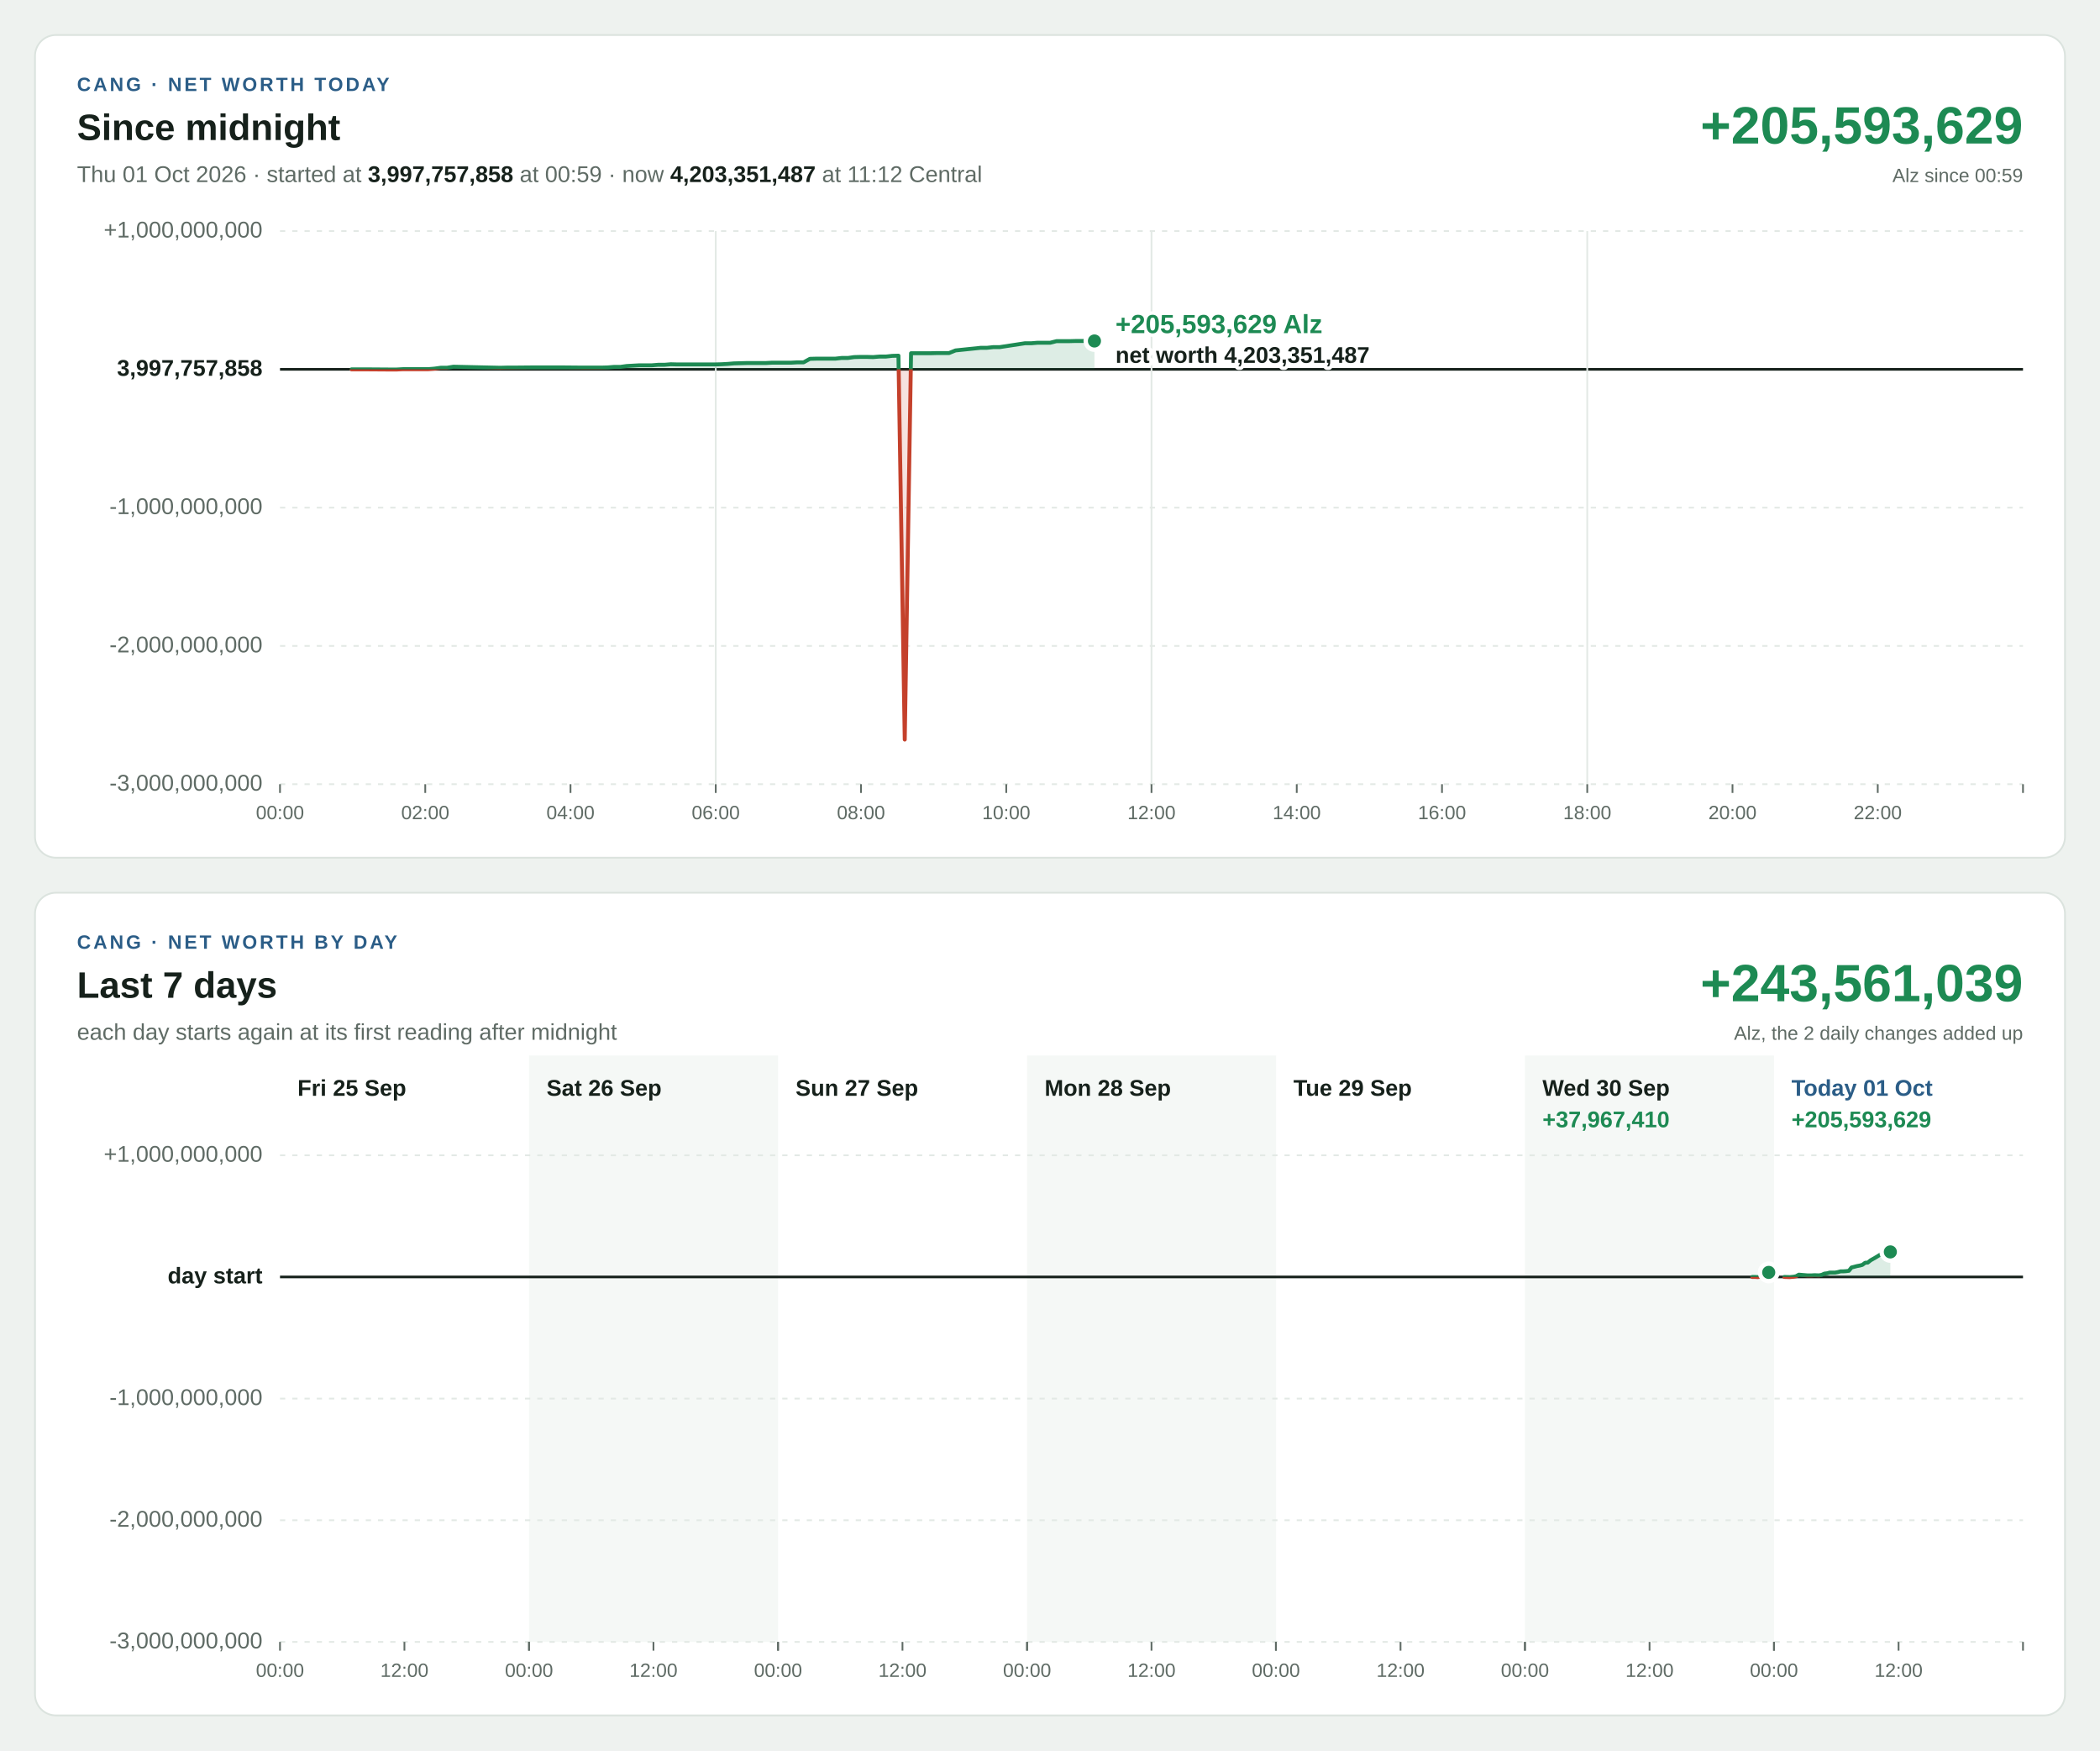
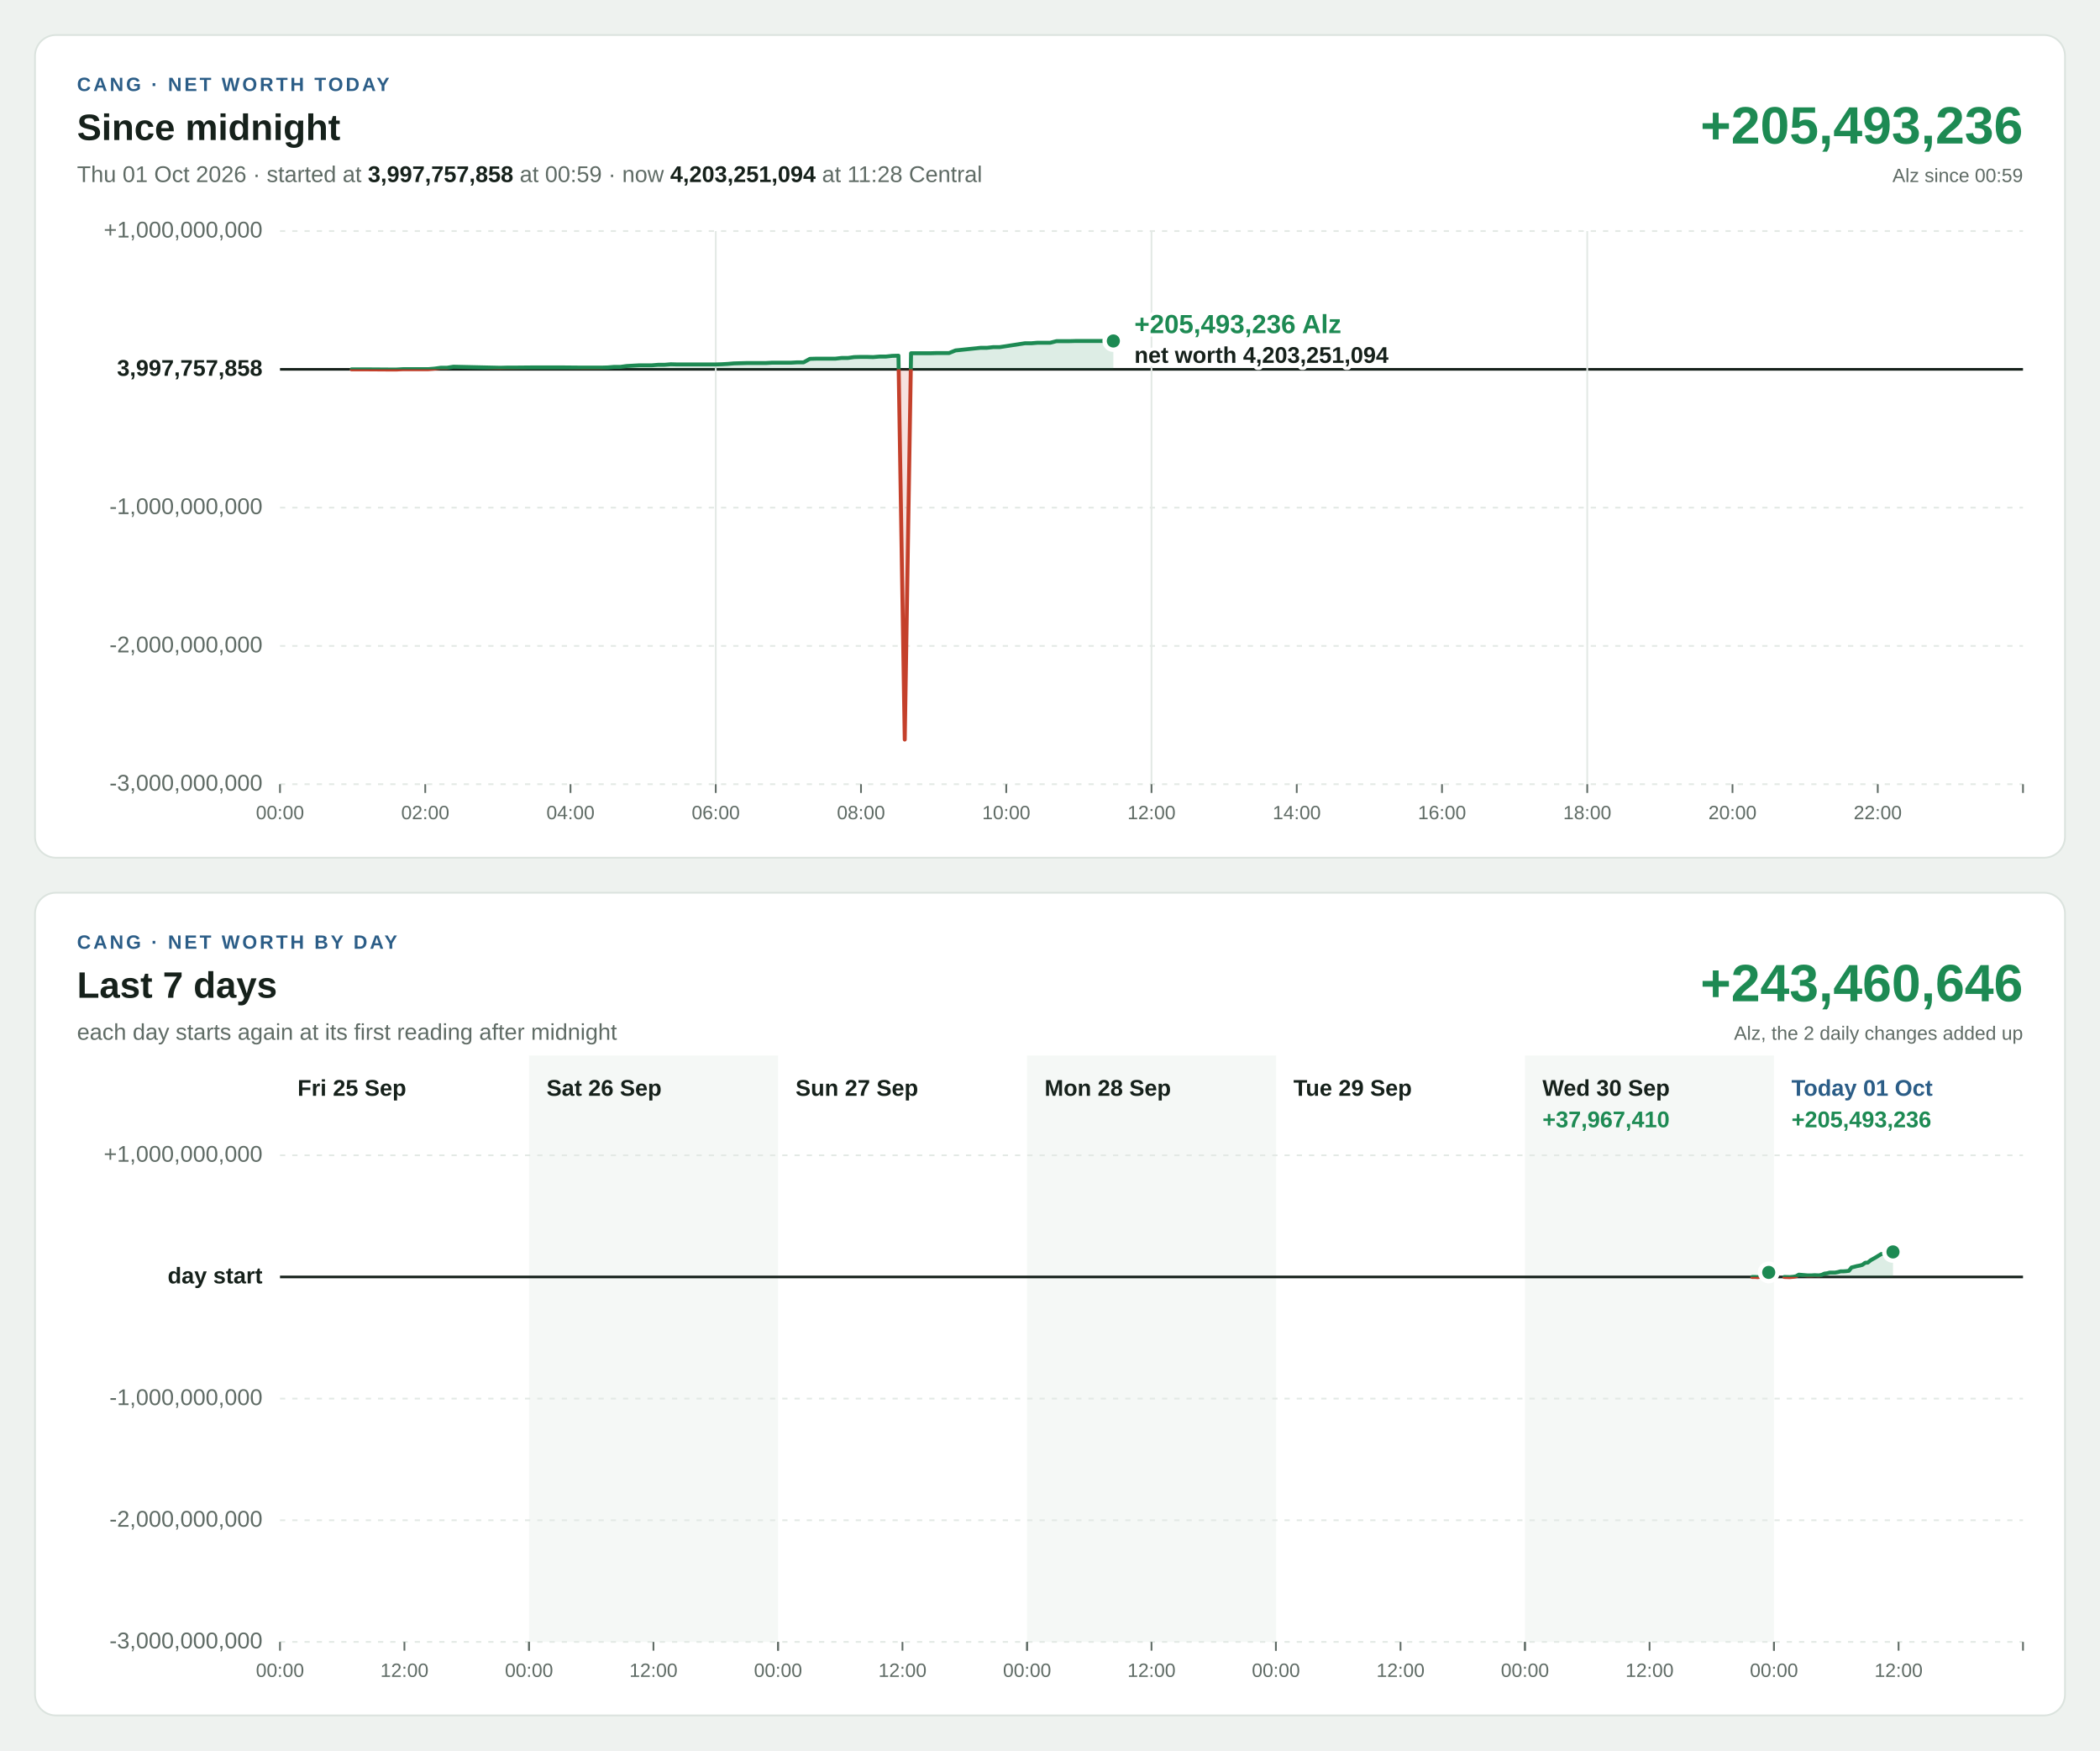
<svg xmlns="http://www.w3.org/2000/svg" width="1200" height="1000" viewBox="0 0 1200 1000" font-family="Segoe UI, Helvetica Neue, Arial, sans-serif" font-size="13" style="font-variant-numeric: tabular-nums">
  <rect width="1200" height="1000" fill="#eef2ef" />
  <g transform="translate(20,20)">
    <rect width="1160" height="470" rx="12" fill="#ffffff" stroke="#dbe3de" />
    <text x="24" y="32" font-size="11" font-weight="700" letter-spacing="1.4" fill="#2b5d87">CANG · NET WORTH TODAY</text>
    <text x="24" y="60" font-size="21" font-weight="700" fill="#16211b">Since midnight</text>
-     <text x="24" y="84" fill="#5f6b65">Thu 01 Oct 2026 · started at <tspan font-weight="700" fill="#16211b">3,997,757,858</tspan> at 00:59 · now <tspan font-weight="700" fill="#16211b">4,203,351,487</tspan> at 11:12 Central</text>
-     <text x="1136" y="62" font-size="30" font-weight="700" text-anchor="end" fill="#1d8a53">+205,593,629</text>
+     <text x="24" y="84" fill="#5f6b65">Thu 01 Oct 2026 · started at <tspan font-weight="700" fill="#16211b">3,997,757,858</tspan> at 00:59 · now <tspan font-weight="700" fill="#16211b">4,203,251,094</tspan> at 11:28 Central</text>
+     <text x="1136" y="62" font-size="30" font-weight="700" text-anchor="end" fill="#1d8a53">+205,493,236</text>
    <text x="1136" y="84" font-size="11" text-anchor="end" fill="#5f6b65">Alz since 00:59</text>
    <line x1="140" x2="1136" y1="428.0" y2="428.0" stroke="#e3e9e5" stroke-width="1" stroke-dasharray="3 4" />
    <text x="130" y="428.0" text-anchor="end" dominant-baseline="middle" font-weight="400" fill="#5f6b65">-3,000,000,000</text>
    <line x1="140" x2="1136" y1="349.0" y2="349.0" stroke="#e3e9e5" stroke-width="1" stroke-dasharray="3 4" />
    <text x="130" y="349.0" text-anchor="end" dominant-baseline="middle" font-weight="400" fill="#5f6b65">-2,000,000,000</text>
    <line x1="140" x2="1136" y1="270.0" y2="270.0" stroke="#e3e9e5" stroke-width="1" stroke-dasharray="3 4" />
    <text x="130" y="270.0" text-anchor="end" dominant-baseline="middle" font-weight="400" fill="#5f6b65">-1,000,000,000</text>
    <line x1="140" x2="1136" y1="191.0" y2="191.0" stroke="#16211b" stroke-width="1.5" />
    <text x="130" y="191.0" text-anchor="end" dominant-baseline="middle" font-weight="700" fill="#16211b">3,997,757,858</text>
    <line x1="140" x2="1136" y1="112.0" y2="112.0" stroke="#e3e9e5" stroke-width="1" stroke-dasharray="3 4" />
    <text x="130" y="112.0" text-anchor="end" dominant-baseline="middle" font-weight="400" fill="#5f6b65">+1,000,000,000</text>
    <line x1="140.0" x2="140.0" y1="428" y2="433" stroke="#5f6b65" stroke-width="1" />
    <text x="140.0" y="448" font-size="11" text-anchor="middle" fill="#5f6b65">00:00</text>
    <line x1="223.0" x2="223.0" y1="428" y2="433" stroke="#5f6b65" stroke-width="1" />
    <text x="223.0" y="448" font-size="11" text-anchor="middle" fill="#5f6b65">02:00</text>
    <line x1="306.0" x2="306.0" y1="428" y2="433" stroke="#5f6b65" stroke-width="1" />
    <text x="306.0" y="448" font-size="11" text-anchor="middle" fill="#5f6b65">04:00</text>
    <line x1="389.0" x2="389.0" y1="112" y2="428" stroke="#e3e9e5" stroke-width="1" />
    <line x1="389.0" x2="389.0" y1="428" y2="433" stroke="#5f6b65" stroke-width="1" />
    <text x="389.0" y="448" font-size="11" text-anchor="middle" fill="#5f6b65">06:00</text>
    <line x1="472.0" x2="472.0" y1="428" y2="433" stroke="#5f6b65" stroke-width="1" />
    <text x="472.0" y="448" font-size="11" text-anchor="middle" fill="#5f6b65">08:00</text>
    <line x1="555.0" x2="555.0" y1="428" y2="433" stroke="#5f6b65" stroke-width="1" />
    <text x="555.0" y="448" font-size="11" text-anchor="middle" fill="#5f6b65">10:00</text>
    <line x1="638.0" x2="638.0" y1="112" y2="428" stroke="#e3e9e5" stroke-width="1" />
    <line x1="638.0" x2="638.0" y1="428" y2="433" stroke="#5f6b65" stroke-width="1" />
    <text x="638.0" y="448" font-size="11" text-anchor="middle" fill="#5f6b65">12:00</text>
    <line x1="721.0" x2="721.0" y1="428" y2="433" stroke="#5f6b65" stroke-width="1" />
    <text x="721.0" y="448" font-size="11" text-anchor="middle" fill="#5f6b65">14:00</text>
    <line x1="804.0" x2="804.0" y1="428" y2="433" stroke="#5f6b65" stroke-width="1" />
    <text x="804.0" y="448" font-size="11" text-anchor="middle" fill="#5f6b65">16:00</text>
    <line x1="887.0" x2="887.0" y1="112" y2="428" stroke="#e3e9e5" stroke-width="1" />
    <line x1="887.0" x2="887.0" y1="428" y2="433" stroke="#5f6b65" stroke-width="1" />
    <text x="887.0" y="448" font-size="11" text-anchor="middle" fill="#5f6b65">18:00</text>
    <line x1="970.0" x2="970.0" y1="428" y2="433" stroke="#5f6b65" stroke-width="1" />
    <text x="970.0" y="448" font-size="11" text-anchor="middle" fill="#5f6b65">20:00</text>
    <line x1="1053.0" x2="1053.0" y1="428" y2="433" stroke="#5f6b65" stroke-width="1" />
    <text x="1053.0" y="448" font-size="11" text-anchor="middle" fill="#5f6b65">22:00</text>
    <line x1="1136.0" x2="1136.0" y1="428" y2="433" stroke="#5f6b65" stroke-width="1" />
    <defs>
-       <path id="shape-today" d="M180.9 191.0L180.9 191.0L184.6 191.0L188.2 191.0L202.9 191.1L206.6 191.1L210.2 190.9L217.3 190.9L220.9 190.9L224.6 190.9L228.2 190.6L231.8 190.1L235.4 190.1L239.1 189.5L265.9 190.1L269.5 190.0L273.1 190.0L283.9 189.9L287.5 189.9L291.2 189.9L294.8 189.9L298.4 189.9L302.0 189.9L312.9 190.0L316.5 190.0L320.1 190.0L323.7 190.0L327.3 189.9L330.9 189.6L334.5 189.6L338.1 189.1L341.7 188.9L345.3 188.7L348.9 188.7L352.5 188.7L356.1 188.4L359.7 188.4L363.3 188.1L367.0 188.2L370.5 188.2L374.1 188.2L377.8 188.2L381.4 188.2L385.0 188.2L388.6 188.2L392.2 188.1L395.8 187.9L399.4 187.6L403.0 187.5L406.6 187.4L410.3 187.4L413.9 187.4L417.5 187.4L421.1 187.2L424.7 187.2L428.4 187.2L432.0 187.2L435.6 187.0L439.2 187.0L442.8 185.0L446.4 184.9L450.0 184.9L453.6 184.9L457.3 184.9L460.9 184.5L464.5 184.5L468.1 184.0L471.7 183.9L475.3 183.9L478.9 184.0L482.6 183.7L486.2 183.7L489.8 183.3L493.4 183.2L497.0 402.5L500.6 181.8L504.3 181.8L507.9 181.8L511.5 181.8L515.1 181.7L518.7 181.7L522.3 181.7L526.0 180.2L540.4 178.7L544.0 178.7L547.6 178.3L551.3 178.3L565.7 176.1L569.3 176.1L572.9 175.8L576.6 175.8L580.1 175.8L583.7 174.9L587.4 174.9L591.0 174.9L594.6 174.8L598.2 174.8L601.8 174.8L605.4 174.8L605.4 191.0Z" />
-       <path id="line-today" d="M180.9 191.0L184.6 191.0L188.2 191.0L202.9 191.1L206.6 191.1L210.2 190.9L217.3 190.9L220.9 190.9L224.6 190.9L228.2 190.6L231.8 190.1L235.4 190.1L239.1 189.5L265.9 190.1L269.5 190.0L273.1 190.0L283.9 189.9L287.5 189.9L291.2 189.9L294.8 189.9L298.4 189.9L302.0 189.9L312.9 190.0L316.5 190.0L320.1 190.0L323.7 190.0L327.3 189.9L330.9 189.6L334.5 189.6L338.1 189.1L341.7 188.9L345.3 188.7L348.9 188.7L352.5 188.7L356.1 188.4L359.7 188.4L363.3 188.1L367.0 188.2L370.5 188.2L374.1 188.2L377.8 188.2L381.4 188.2L385.0 188.2L388.6 188.2L392.2 188.1L395.8 187.9L399.4 187.6L403.0 187.5L406.6 187.4L410.3 187.4L413.9 187.4L417.5 187.4L421.1 187.2L424.7 187.2L428.4 187.2L432.0 187.2L435.6 187.0L439.2 187.0L442.8 185.0L446.4 184.9L450.0 184.9L453.6 184.9L457.3 184.9L460.9 184.5L464.5 184.5L468.1 184.0L471.7 183.9L475.3 183.9L478.9 184.0L482.6 183.7L486.2 183.7L489.8 183.3L493.4 183.2L497.0 402.5L500.6 181.8L504.3 181.8L507.9 181.8L511.5 181.8L515.1 181.7L518.7 181.7L522.3 181.7L526.0 180.2L540.4 178.7L544.0 178.7L547.6 178.3L551.3 178.3L565.7 176.1L569.3 176.1L572.9 175.8L576.6 175.8L580.1 175.8L583.7 174.9L587.4 174.9L591.0 174.9L594.6 174.8L598.2 174.8L601.8 174.8L605.4 174.8" />
+       <path id="shape-today" d="M180.9 191.0L180.9 191.0L184.6 191.0L188.2 191.0L202.9 191.1L206.6 191.1L210.2 190.9L217.3 190.9L220.9 190.9L224.6 190.9L228.2 190.6L231.8 190.1L235.4 190.1L239.1 189.5L265.9 190.1L269.5 190.0L273.1 190.0L283.9 189.9L287.5 189.9L291.2 189.9L294.8 189.9L298.4 189.9L302.0 189.9L312.9 190.0L316.5 190.0L320.1 190.0L323.7 190.0L327.3 189.9L330.9 189.6L334.5 189.6L338.1 189.1L341.7 188.9L345.3 188.7L348.9 188.7L352.5 188.7L356.1 188.4L359.7 188.4L363.3 188.1L367.0 188.2L370.5 188.2L374.1 188.2L377.8 188.2L381.4 188.2L385.0 188.2L388.6 188.2L392.2 188.1L395.8 187.9L399.4 187.6L403.0 187.5L406.6 187.4L410.3 187.4L413.9 187.4L417.5 187.4L421.1 187.2L424.7 187.2L428.4 187.2L432.0 187.2L435.6 187.0L439.2 187.0L442.8 185.0L446.4 184.9L450.0 184.9L453.6 184.9L457.3 184.9L460.9 184.5L464.5 184.5L468.1 184.0L471.7 183.9L475.3 183.9L478.9 184.0L482.6 183.7L486.2 183.7L489.8 183.3L493.4 183.2L497.0 402.5L500.6 181.8L504.3 181.8L507.9 181.8L511.5 181.8L515.1 181.7L518.7 181.7L522.3 181.7L526.0 180.2L540.4 178.7L544.0 178.7L547.6 178.3L551.3 178.3L565.7 176.1L569.3 176.1L572.9 175.8L576.6 175.8L580.1 175.8L583.7 174.9L587.4 174.9L591.0 174.9L594.6 174.8L598.2 174.8L601.8 174.8L605.4 174.8L609.0 174.8L612.6 174.8L616.2 174.8L616.2 191.0Z" />
+       <path id="line-today" d="M180.9 191.0L184.6 191.0L188.2 191.0L202.9 191.1L206.6 191.1L210.2 190.9L217.3 190.9L220.9 190.9L224.6 190.9L228.2 190.6L231.8 190.1L235.4 190.1L239.1 189.5L265.9 190.1L269.5 190.0L273.1 190.0L283.9 189.9L287.5 189.9L291.2 189.9L294.8 189.9L298.4 189.9L302.0 189.9L312.9 190.0L316.5 190.0L320.1 190.0L323.7 190.0L327.3 189.9L330.9 189.6L334.5 189.6L338.1 189.1L341.7 188.9L345.3 188.7L348.9 188.7L352.5 188.7L356.1 188.4L359.7 188.4L363.3 188.1L367.0 188.2L370.5 188.2L374.1 188.2L377.8 188.2L381.4 188.2L385.0 188.2L388.6 188.2L392.2 188.1L395.8 187.9L399.4 187.6L403.0 187.5L406.6 187.4L410.3 187.4L413.9 187.4L417.5 187.4L421.1 187.2L424.7 187.2L428.4 187.2L432.0 187.2L435.6 187.0L439.2 187.0L442.8 185.0L446.4 184.9L450.0 184.9L453.6 184.9L457.3 184.9L460.9 184.5L464.5 184.5L468.1 184.0L471.7 183.9L475.3 183.9L478.9 184.0L482.6 183.7L486.2 183.7L489.8 183.3L493.4 183.2L497.0 402.5L500.6 181.8L504.3 181.8L507.9 181.8L511.5 181.8L515.1 181.7L518.7 181.7L522.3 181.7L526.0 180.2L540.4 178.7L544.0 178.7L547.6 178.3L551.3 178.3L565.7 176.1L569.3 176.1L572.9 175.8L576.6 175.8L580.1 175.8L583.7 174.9L587.4 174.9L591.0 174.9L594.6 174.8L598.2 174.8L601.8 174.8L605.4 174.8L609.0 174.8L612.6 174.8L616.2 174.8" />
      <clipPath id="up-today">
        <rect x="140" y="112" width="996" height="79.0" />
      </clipPath>
      <clipPath id="down-today">
        <rect x="140" y="191.0" width="996" height="237.0" />
      </clipPath>
    </defs>
    <use href="#shape-today" fill="#1d8a53" fill-opacity="0.15" clip-path="url(#up-today)" />
    <use href="#line-today" fill="none" stroke="#1d8a53" stroke-width="2.25" stroke-linejoin="round" stroke-linecap="round" clip-path="url(#up-today)" />
    <use href="#shape-today" fill="#c4402b" fill-opacity="0.15" clip-path="url(#down-today)" />
    <use href="#line-today" fill="none" stroke="#c4402b" stroke-width="2.25" stroke-linejoin="round" stroke-linecap="round" clip-path="url(#down-today)" />
-     <circle cx="605.4" cy="174.8" r="5" fill="#1d8a53" stroke="#ffffff" stroke-width="2.5" />
-     <text x="617.4" y="170.3" text-anchor="start" font-size="15" font-weight="700" fill="#1d8a53" stroke="#ffffff" stroke-width="4" stroke-linejoin="round" paint-order="stroke">+205,593,629 Alz</text>
-     <text x="617.4" y="187.3" text-anchor="start" font-size="13" font-weight="600" fill="#16211b" stroke="#ffffff" stroke-width="4" stroke-linejoin="round" paint-order="stroke">net worth 4,203,351,487</text>
+     <circle cx="616.2" cy="174.8" r="5" fill="#1d8a53" stroke="#ffffff" stroke-width="2.5" />
+     <text x="628.2" y="170.3" text-anchor="start" font-size="15" font-weight="700" fill="#1d8a53" stroke="#ffffff" stroke-width="4" stroke-linejoin="round" paint-order="stroke">+205,493,236 Alz</text>
+     <text x="628.2" y="187.3" text-anchor="start" font-size="13" font-weight="600" fill="#16211b" stroke="#ffffff" stroke-width="4" stroke-linejoin="round" paint-order="stroke">net worth 4,203,251,094</text>
  </g>
  <g transform="translate(20,510)">
    <rect width="1160" height="470" rx="12" fill="#ffffff" stroke="#dbe3de" />
    <text x="24" y="32" font-size="11" font-weight="700" letter-spacing="1.4" fill="#2b5d87">CANG · NET WORTH BY DAY</text>
    <text x="24" y="60" font-size="21" font-weight="700" fill="#16211b">Last 7 days</text>
    <text x="24" y="84" fill="#5f6b65">each day starts again at its first reading after midnight</text>
-     <text x="1136" y="62" font-size="30" font-weight="700" text-anchor="end" fill="#1d8a53">+243,561,039</text>
+     <text x="1136" y="62" font-size="30" font-weight="700" text-anchor="end" fill="#1d8a53">+243,460,646</text>
    <text x="1136" y="84" font-size="11" text-anchor="end" fill="#5f6b65">Alz, the 2 daily changes added up</text>
    <rect x="282.3" y="93" width="142.3" height="335" fill="#f5f8f6" />
    <rect x="566.9" y="93" width="142.3" height="335" fill="#f5f8f6" />
    <rect x="851.4" y="93" width="142.3" height="335" fill="#f5f8f6" />
    <line x1="140" x2="1136" y1="428.0" y2="428.0" stroke="#e3e9e5" stroke-width="1" stroke-dasharray="3 4" />
    <text x="130" y="428.0" text-anchor="end" dominant-baseline="middle" font-weight="400" fill="#5f6b65">-3,000,000,000</text>
    <line x1="140" x2="1136" y1="358.5" y2="358.5" stroke="#e3e9e5" stroke-width="1" stroke-dasharray="3 4" />
    <text x="130" y="358.5" text-anchor="end" dominant-baseline="middle" font-weight="400" fill="#5f6b65">-2,000,000,000</text>
    <line x1="140" x2="1136" y1="289.0" y2="289.0" stroke="#e3e9e5" stroke-width="1" stroke-dasharray="3 4" />
    <text x="130" y="289.0" text-anchor="end" dominant-baseline="middle" font-weight="400" fill="#5f6b65">-1,000,000,000</text>
    <line x1="140" x2="1136" y1="219.5" y2="219.5" stroke="#16211b" stroke-width="1.5" />
    <text x="130" y="219.5" text-anchor="end" dominant-baseline="middle" font-weight="700" fill="#16211b">day start</text>
    <line x1="140" x2="1136" y1="150.0" y2="150.0" stroke="#e3e9e5" stroke-width="1" stroke-dasharray="3 4" />
    <text x="130" y="150.0" text-anchor="end" dominant-baseline="middle" font-weight="400" fill="#5f6b65">+1,000,000,000</text>
    <text x="150.0" y="116" font-weight="700" fill="#16211b">Fri 25 Sep</text>
    <line x1="140.0" x2="140.0" y1="428" y2="433" stroke="#5f6b65" stroke-width="1" />
    <text x="140.0" y="448" font-size="11" text-anchor="middle" fill="#5f6b65">00:00</text>
    <line x1="211.1" x2="211.1" y1="428" y2="433" stroke="#5f6b65" stroke-width="1" />
    <text x="211.1" y="448" font-size="11" text-anchor="middle" fill="#5f6b65">12:00</text>
    <line x1="282.3" x2="282.3" y1="428" y2="433" stroke="#5f6b65" stroke-width="1" />
    <text x="292.3" y="116" font-weight="700" fill="#16211b">Sat 26 Sep</text>
    <line x1="282.3" x2="282.3" y1="428" y2="433" stroke="#5f6b65" stroke-width="1" />
    <text x="282.3" y="448" font-size="11" text-anchor="middle" fill="#5f6b65">00:00</text>
    <line x1="353.4" x2="353.4" y1="428" y2="433" stroke="#5f6b65" stroke-width="1" />
    <text x="353.4" y="448" font-size="11" text-anchor="middle" fill="#5f6b65">12:00</text>
    <line x1="424.6" x2="424.6" y1="428" y2="433" stroke="#5f6b65" stroke-width="1" />
    <text x="434.6" y="116" font-weight="700" fill="#16211b">Sun 27 Sep</text>
    <line x1="424.6" x2="424.6" y1="428" y2="433" stroke="#5f6b65" stroke-width="1" />
    <text x="424.6" y="448" font-size="11" text-anchor="middle" fill="#5f6b65">00:00</text>
    <line x1="495.7" x2="495.7" y1="428" y2="433" stroke="#5f6b65" stroke-width="1" />
    <text x="495.7" y="448" font-size="11" text-anchor="middle" fill="#5f6b65">12:00</text>
    <line x1="566.9" x2="566.9" y1="428" y2="433" stroke="#5f6b65" stroke-width="1" />
    <text x="576.9" y="116" font-weight="700" fill="#16211b">Mon 28 Sep</text>
    <line x1="566.9" x2="566.9" y1="428" y2="433" stroke="#5f6b65" stroke-width="1" />
    <text x="566.9" y="448" font-size="11" text-anchor="middle" fill="#5f6b65">00:00</text>
    <line x1="638.0" x2="638.0" y1="428" y2="433" stroke="#5f6b65" stroke-width="1" />
    <text x="638.0" y="448" font-size="11" text-anchor="middle" fill="#5f6b65">12:00</text>
    <line x1="709.1" x2="709.1" y1="428" y2="433" stroke="#5f6b65" stroke-width="1" />
    <text x="719.1" y="116" font-weight="700" fill="#16211b">Tue 29 Sep</text>
    <line x1="709.1" x2="709.1" y1="428" y2="433" stroke="#5f6b65" stroke-width="1" />
    <text x="709.1" y="448" font-size="11" text-anchor="middle" fill="#5f6b65">00:00</text>
    <line x1="780.3" x2="780.3" y1="428" y2="433" stroke="#5f6b65" stroke-width="1" />
    <text x="780.3" y="448" font-size="11" text-anchor="middle" fill="#5f6b65">12:00</text>
    <line x1="851.4" x2="851.4" y1="428" y2="433" stroke="#5f6b65" stroke-width="1" />
    <text x="861.4" y="116" font-weight="700" fill="#16211b">Wed 30 Sep</text>
    <line x1="851.4" x2="851.4" y1="428" y2="433" stroke="#5f6b65" stroke-width="1" />
    <text x="851.4" y="448" font-size="11" text-anchor="middle" fill="#5f6b65">00:00</text>
    <line x1="922.6" x2="922.6" y1="428" y2="433" stroke="#5f6b65" stroke-width="1" />
    <text x="922.6" y="448" font-size="11" text-anchor="middle" fill="#5f6b65">12:00</text>
    <line x1="993.7" x2="993.7" y1="428" y2="433" stroke="#5f6b65" stroke-width="1" />
    <text x="861.4" y="134" font-weight="700" fill="#1d8a53">+37,967,410</text>
    <defs>
      <path id="shape-day5" d="M981.3 219.5L981.3 219.5L982.9 219.5L984.4 219.6L986.0 219.4L987.5 219.4L989.1 218.4L990.7 216.9L990.7 219.5Z" />
      <path id="line-day5" d="M981.3 219.5L982.9 219.5L984.4 219.6L986.0 219.4L987.5 219.4L989.1 218.4L990.7 216.9" />
      <clipPath id="up-day5">
        <rect x="140" y="150" width="996" height="69.5" />
      </clipPath>
      <clipPath id="down-day5">
        <rect x="140" y="219.5" width="996" height="208.5" />
      </clipPath>
    </defs>
    <use href="#shape-day5" fill="#1d8a53" fill-opacity="0.15" clip-path="url(#up-day5)" />
    <use href="#line-day5" fill="none" stroke="#1d8a53" stroke-width="2.25" stroke-linejoin="round" stroke-linecap="round" clip-path="url(#up-day5)" />
    <use href="#shape-day5" fill="#c4402b" fill-opacity="0.15" clip-path="url(#down-day5)" />
    <use href="#line-day5" fill="none" stroke="#c4402b" stroke-width="2.25" stroke-linejoin="round" stroke-linecap="round" clip-path="url(#down-day5)" />
    <circle cx="990.7" cy="216.9" r="5" fill="#1d8a53" stroke="#ffffff" stroke-width="2.5" />
    <text x="1003.7" y="116" font-weight="700" fill="#2b5d87">Today 01 Oct</text>
    <line x1="993.7" x2="993.7" y1="428" y2="433" stroke="#5f6b65" stroke-width="1" />
    <text x="993.7" y="448" font-size="11" text-anchor="middle" fill="#5f6b65">00:00</text>
    <line x1="1064.9" x2="1064.9" y1="428" y2="433" stroke="#5f6b65" stroke-width="1" />
    <text x="1064.9" y="448" font-size="11" text-anchor="middle" fill="#5f6b65">12:00</text>
    <line x1="1136.0" x2="1136.0" y1="428" y2="433" stroke="#5f6b65" stroke-width="1" />
-     <text x="1003.7" y="134" font-weight="700" fill="#1d8a53">+205,593,629</text>
+     <text x="1003.7" y="134" font-weight="700" fill="#1d8a53">+205,493,236</text>
    <defs>
-       <path id="shape-day6" d="M999.6 219.5L999.6 219.5L1002.7 219.6L1004.8 219.4L1006.3 219.1L1007.9 218.2L1012.7 218.6L1015.3 218.6L1016.9 218.5L1019.4 218.6L1021.0 218.3L1022.5 217.6L1024.1 217.4L1025.6 217.0L1027.2 217.0L1028.7 217.0L1030.3 216.7L1031.8 216.3L1033.4 216.3L1034.9 216.2L1036.5 216.0L1038.0 214.1L1039.6 213.7L1041.1 213.3L1042.7 213.0L1044.2 212.6L1045.8 211.4L1047.3 211.3L1048.9 210.0L1051.9 208.3L1055.0 206.4L1056.6 206.2L1058.1 205.4L1059.7 205.2L1060.2 205.2L1060.2 219.5Z" />
-       <path id="line-day6" d="M999.6 219.5L1002.7 219.6L1004.8 219.4L1006.3 219.1L1007.9 218.2L1012.7 218.6L1015.3 218.6L1016.9 218.5L1019.4 218.6L1021.0 218.3L1022.5 217.6L1024.1 217.4L1025.6 217.0L1027.2 217.0L1028.7 217.0L1030.3 216.7L1031.8 216.3L1033.4 216.3L1034.9 216.2L1036.5 216.0L1038.0 214.1L1039.6 213.7L1041.1 213.3L1042.7 213.0L1044.2 212.6L1045.8 211.4L1047.3 211.3L1048.9 210.0L1051.9 208.3L1055.0 206.4L1056.6 206.2L1058.1 205.4L1059.7 205.2L1060.2 205.2" />
+       <path id="shape-day6" d="M999.6 219.5L999.6 219.5L1002.7 219.6L1004.8 219.4L1006.3 219.1L1007.9 218.2L1012.7 218.6L1015.3 218.6L1016.9 218.5L1019.4 218.6L1021.0 218.3L1022.5 217.6L1024.1 217.4L1025.6 217.0L1027.2 217.0L1028.7 217.0L1030.3 216.7L1031.8 216.3L1033.4 216.3L1034.9 216.2L1036.5 216.0L1038.0 214.1L1039.6 213.7L1041.1 213.3L1042.7 213.0L1044.2 212.6L1045.8 211.4L1047.3 211.3L1048.9 210.0L1051.9 208.3L1055.0 206.4L1056.6 206.2L1058.1 205.4L1059.7 205.2L1061.2 205.2L1061.7 205.2L1061.7 219.5Z" />
+       <path id="line-day6" d="M999.6 219.5L1002.7 219.6L1004.8 219.4L1006.3 219.1L1007.9 218.2L1012.7 218.6L1015.3 218.6L1016.9 218.5L1019.4 218.6L1021.0 218.3L1022.5 217.6L1024.1 217.4L1025.6 217.0L1027.2 217.0L1028.7 217.0L1030.3 216.7L1031.8 216.3L1033.4 216.3L1034.9 216.2L1036.5 216.0L1038.0 214.1L1039.6 213.7L1041.1 213.3L1042.7 213.0L1044.2 212.6L1045.8 211.4L1047.3 211.3L1048.9 210.0L1051.9 208.3L1055.0 206.4L1056.6 206.2L1058.1 205.4L1059.7 205.2L1061.2 205.2L1061.7 205.2" />
      <clipPath id="up-day6">
        <rect x="140" y="150" width="996" height="69.5" />
      </clipPath>
      <clipPath id="down-day6">
        <rect x="140" y="219.5" width="996" height="208.5" />
      </clipPath>
    </defs>
    <use href="#shape-day6" fill="#1d8a53" fill-opacity="0.15" clip-path="url(#up-day6)" />
    <use href="#line-day6" fill="none" stroke="#1d8a53" stroke-width="2.25" stroke-linejoin="round" stroke-linecap="round" clip-path="url(#up-day6)" />
    <use href="#shape-day6" fill="#c4402b" fill-opacity="0.15" clip-path="url(#down-day6)" />
    <use href="#line-day6" fill="none" stroke="#c4402b" stroke-width="2.25" stroke-linejoin="round" stroke-linecap="round" clip-path="url(#down-day6)" />
-     <circle cx="1060.2" cy="205.2" r="5" fill="#1d8a53" stroke="#ffffff" stroke-width="2.5" />
+     <circle cx="1061.7" cy="205.2" r="5" fill="#1d8a53" stroke="#ffffff" stroke-width="2.5" />
  </g>
</svg>
